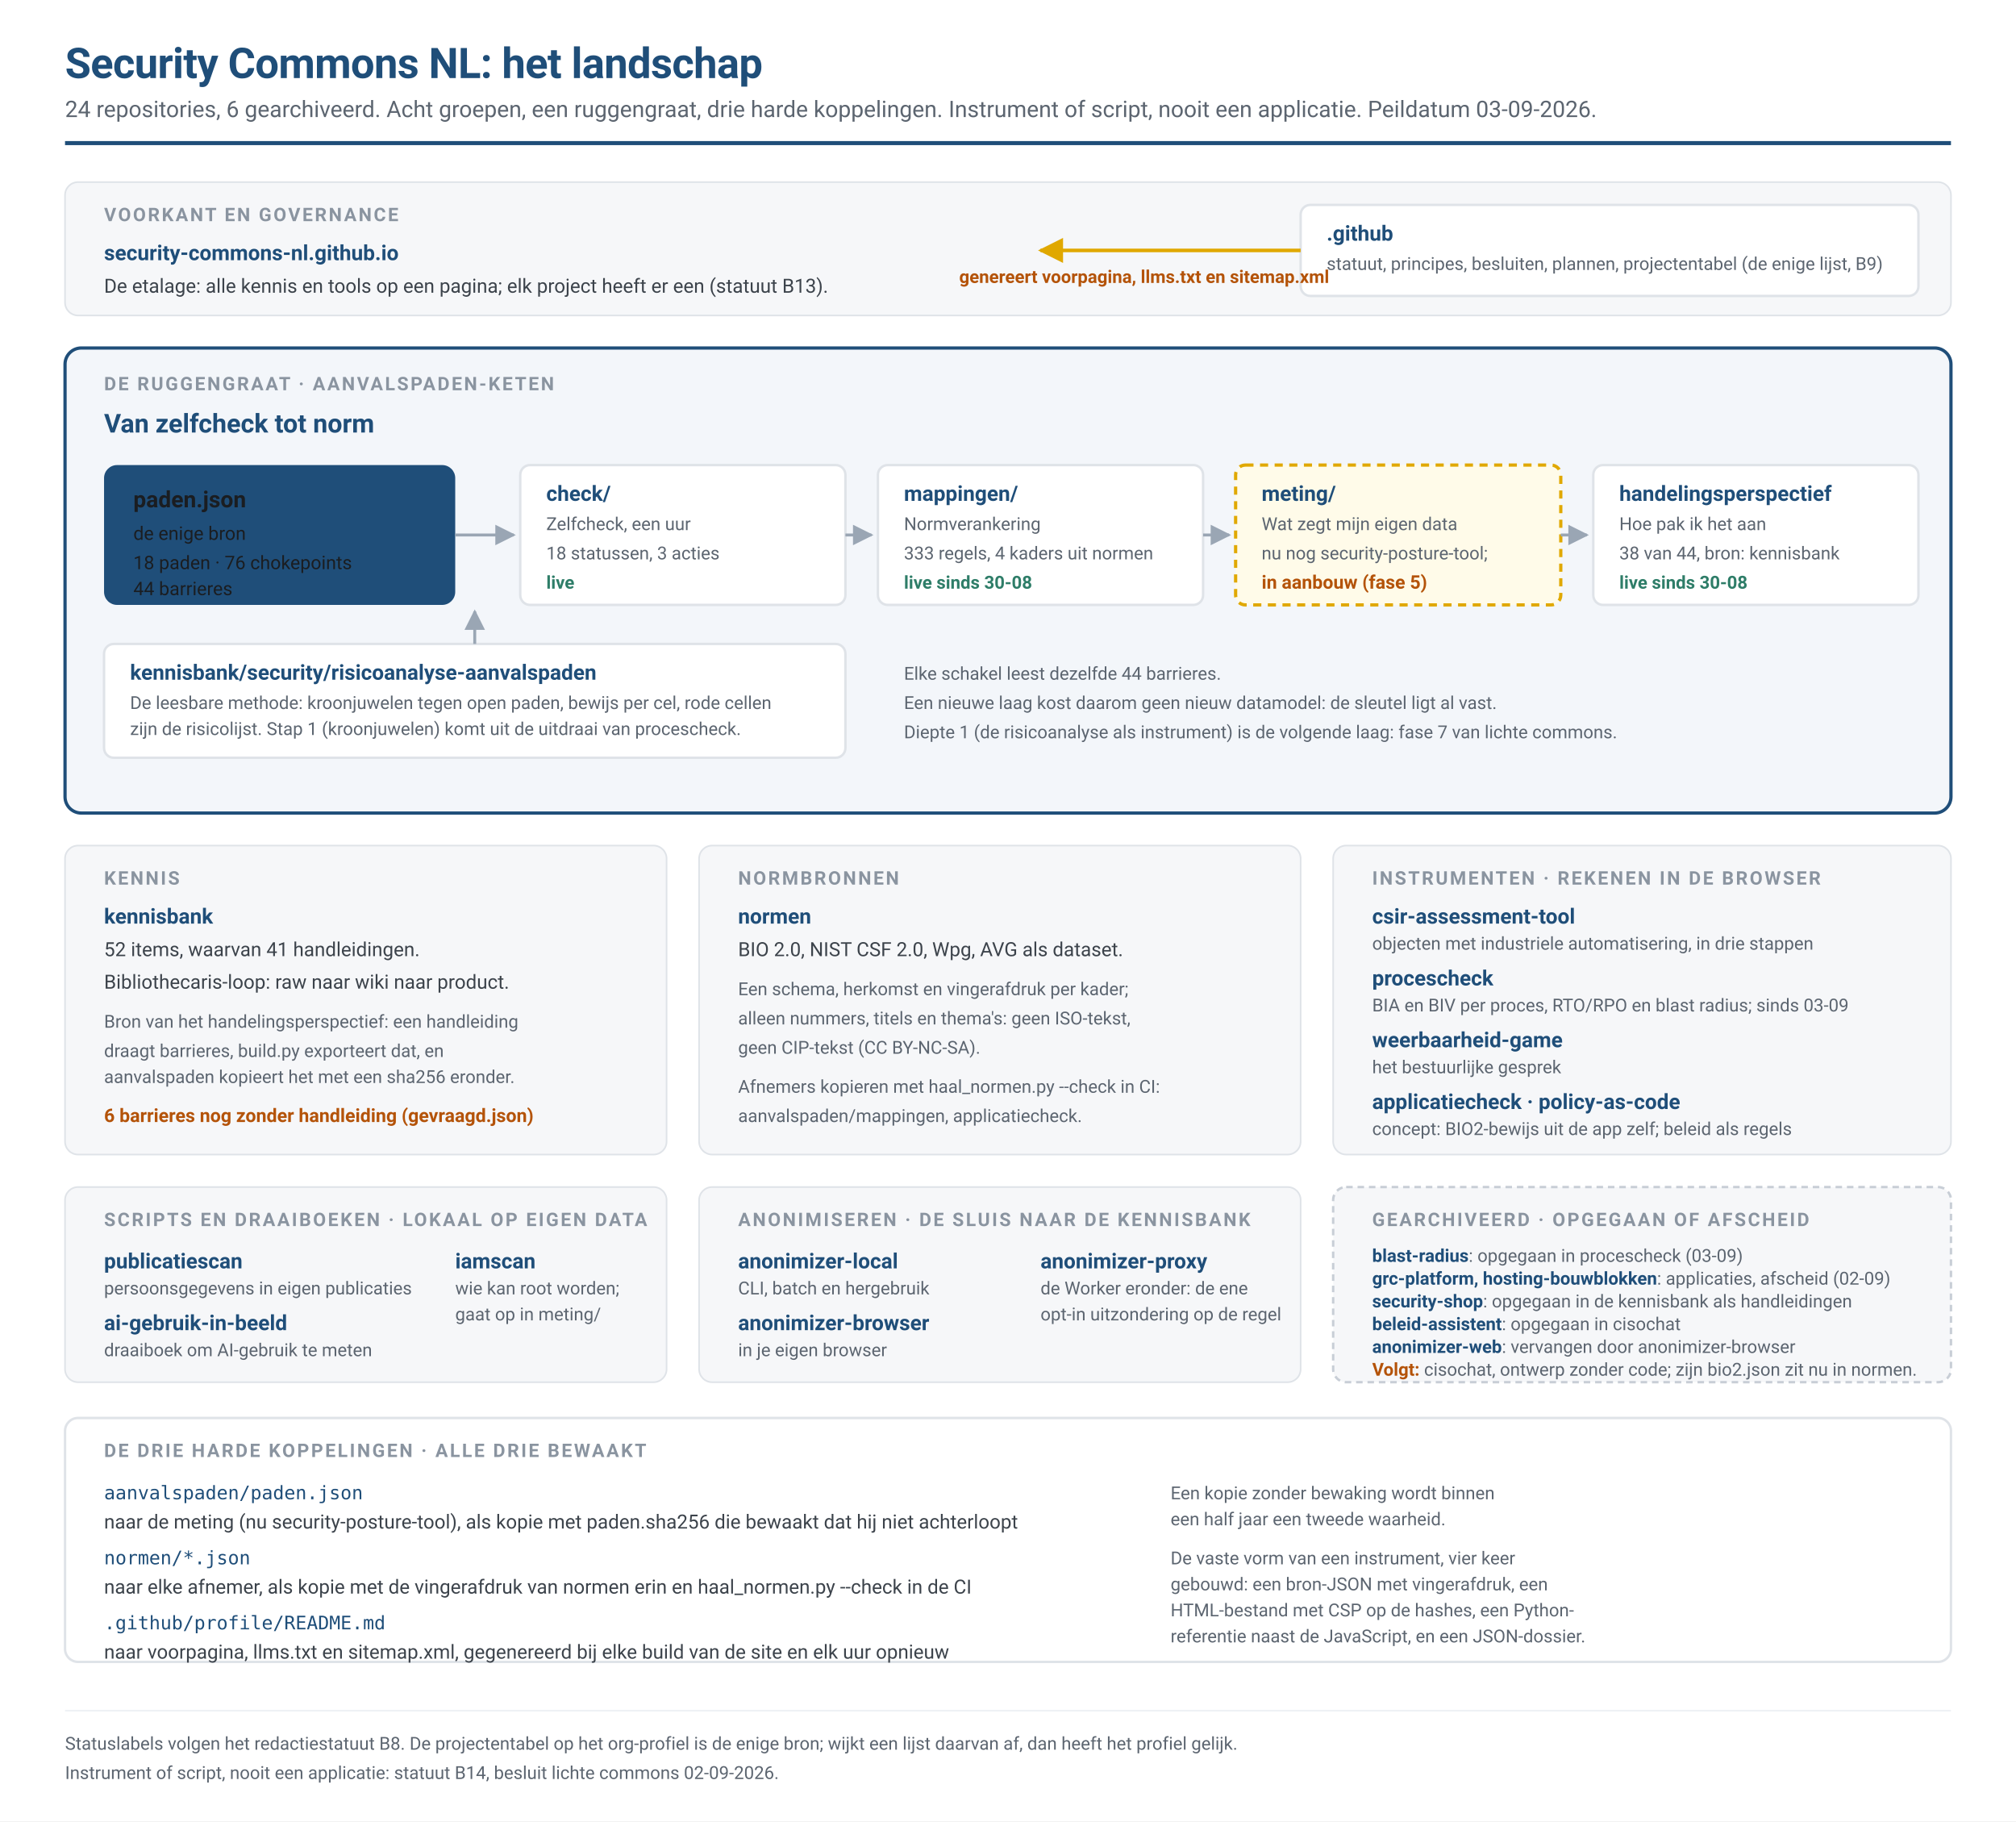
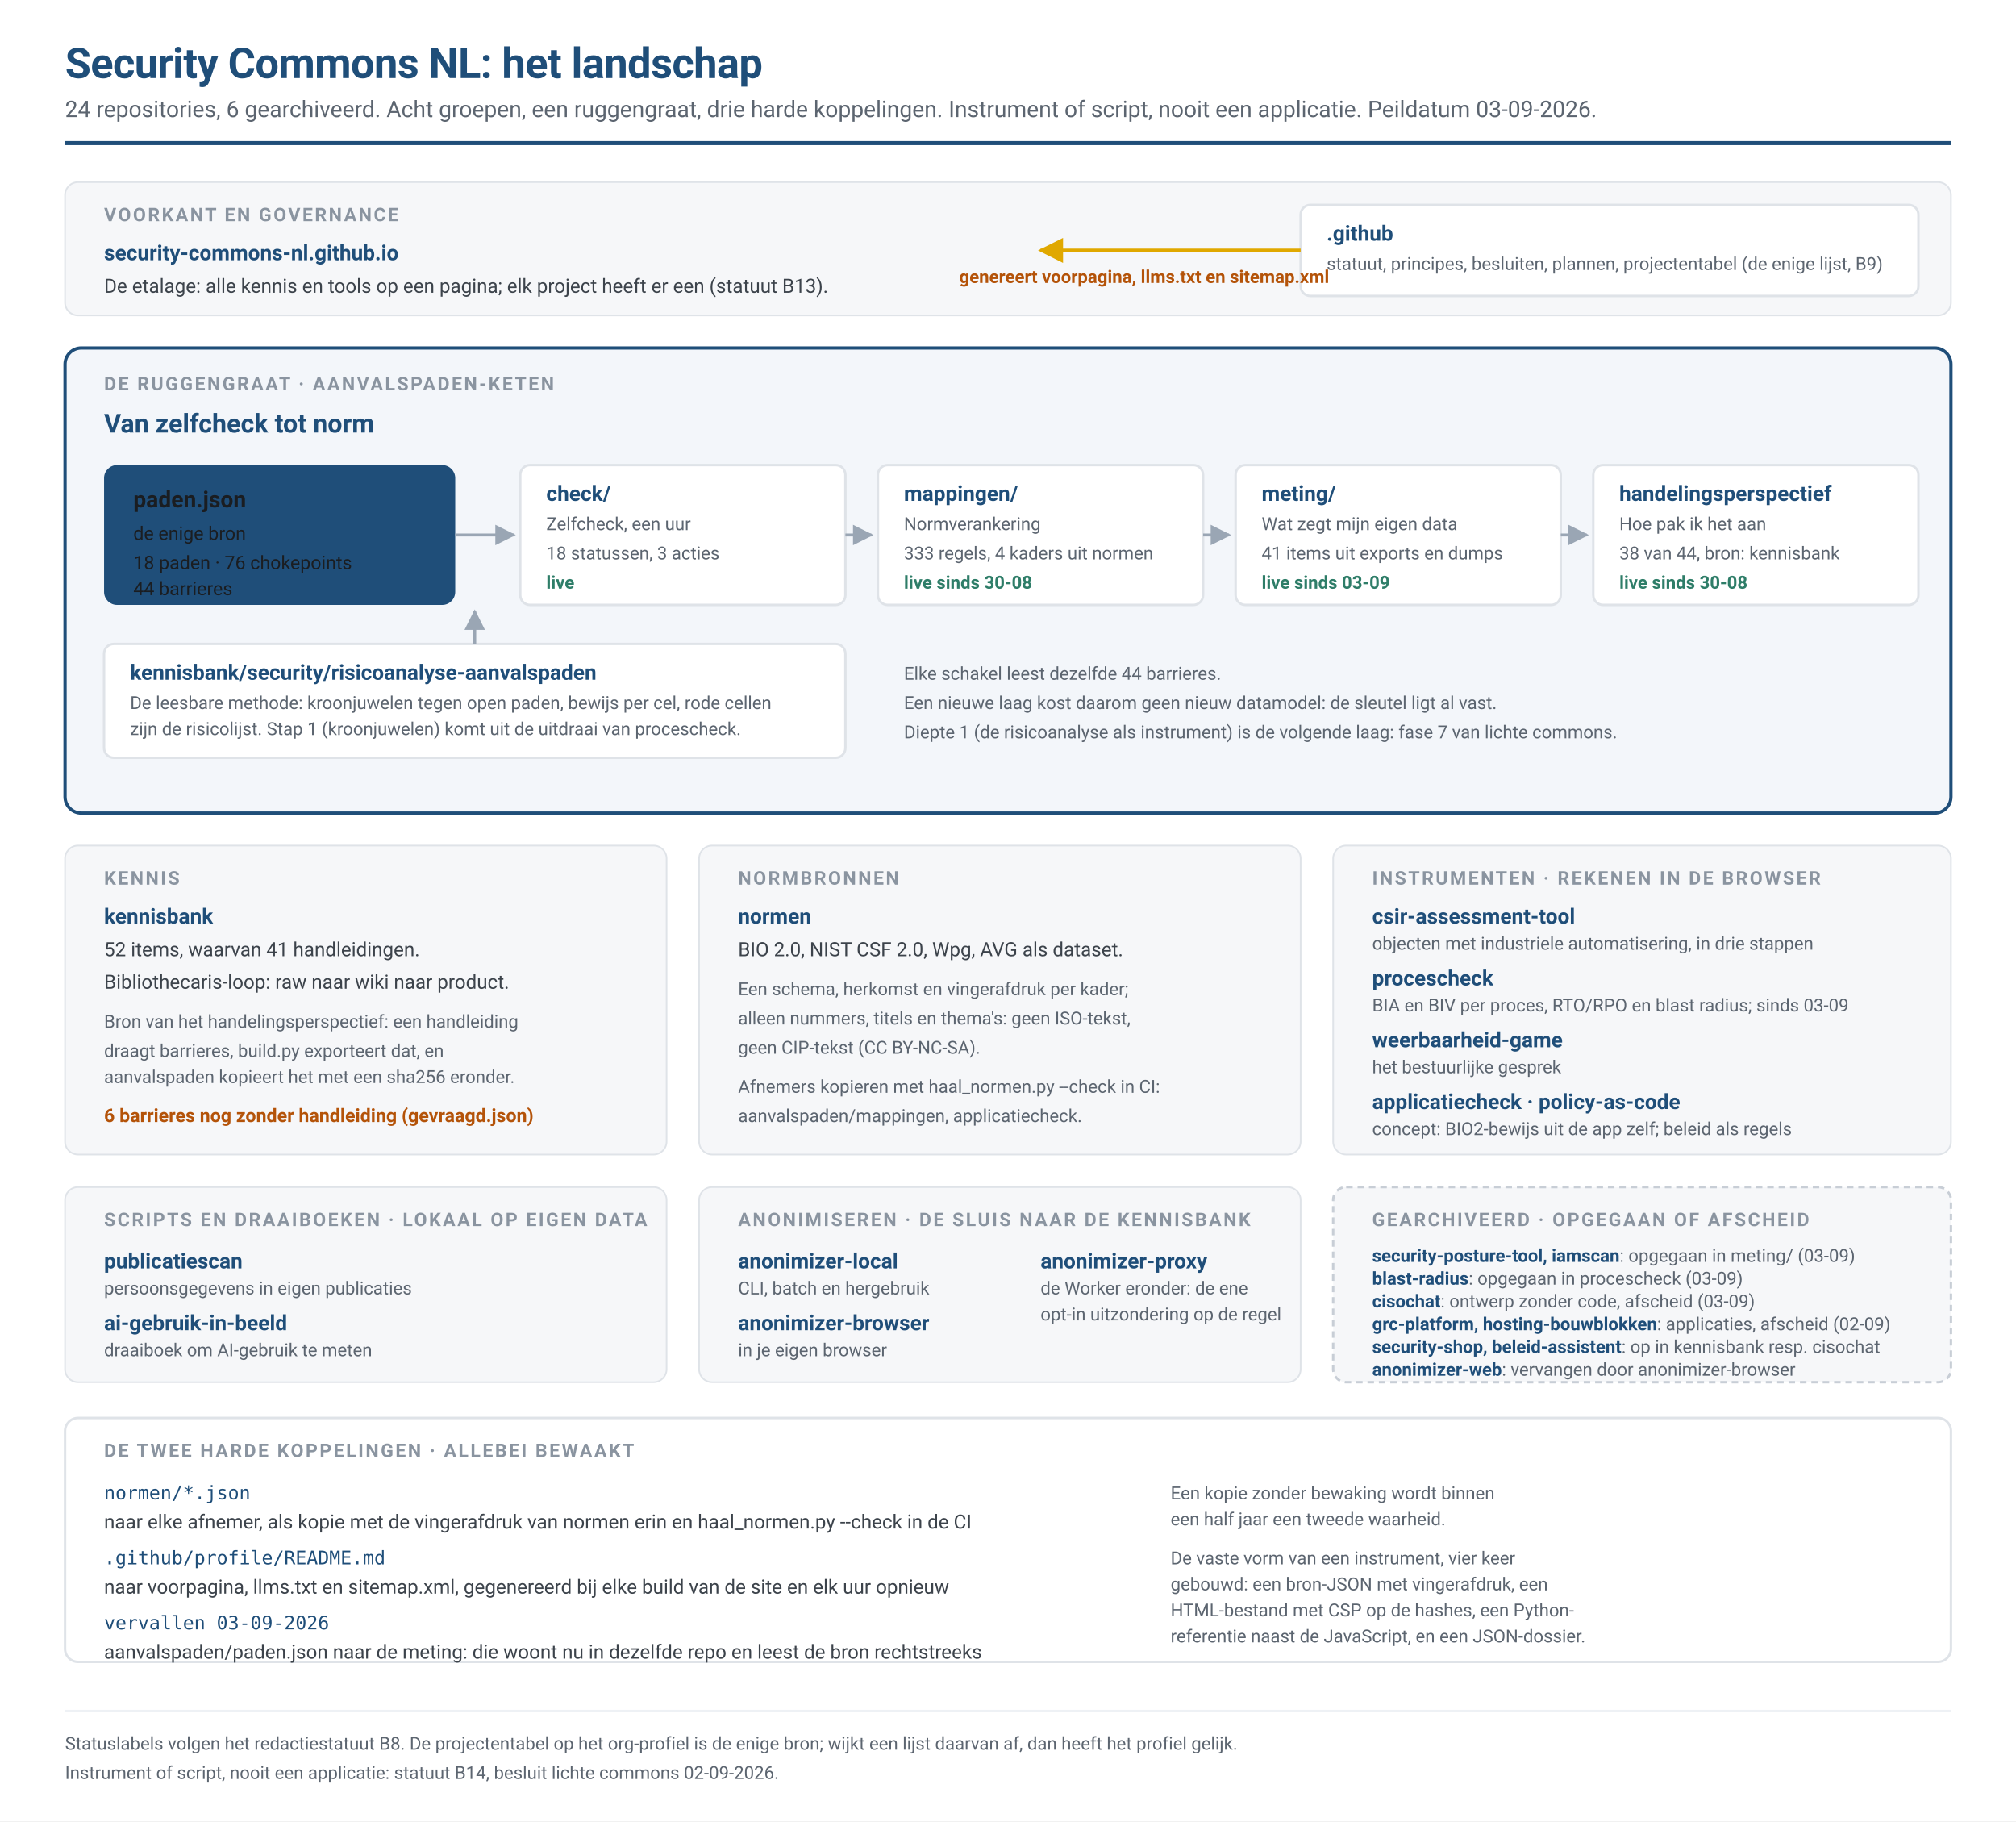
<svg xmlns="http://www.w3.org/2000/svg" viewBox="0 0 1240 1120" width="1240" height="1120" role="img" aria-labelledby="titel beschrijving">
  <defs>
    <style>
      .t      { font-family: -apple-system, BlinkMacSystemFont, "Segoe UI", Roboto, Arial, sans-serif; fill: #1a1d21; }
      .h1     { font-size: 26px; font-weight: 700; fill: #1f4e79; letter-spacing: -0.3px; }
      .sub    { font-size: 14px; fill: #5c6570; }
      .groep  { font-size: 11.5px; font-weight: 700; fill: #8a94a0; letter-spacing: 1.2px; }
      .kop    { font-size: 16px; font-weight: 700; fill: #1f4e79; }
      .repo   { font-size: 13px; font-weight: 600; fill: #1f4e79; }
      .lbl    { font-size: 12px; fill: #3c434b; }
      .klein  { font-size: 11px; fill: #5c6570; }
      .mono   { font-family: Consolas, "SF Mono", Menlo, monospace; font-size: 11.5px; fill: #1f4e79; }
      .stroom { font-size: 11px; font-weight: 600; fill: #b45309; }
      .nieuw  { font-size: 11.5px; font-weight: 700; fill: #b45309; }
      .live   { font-size: 11px; font-weight: 700; fill: #2e7d68; }
      .card   { fill: #ffffff; stroke: #dfe3e8; stroke-width: 1.5; }
      .strook { fill: #f6f7f9; stroke: #dfe3e8; stroke-width: 1; }
      .keten  { fill: #f3f6fa; stroke: #1f4e79; stroke-width: 2; }
      .bron   { fill: #1f4e79; }
      .gat    { fill: #fffbe9; stroke: #e0a800; stroke-width: 2; stroke-dasharray: 5 4; }
      .arch   { fill: #f6f7f9; stroke: #c8ced6; stroke-width: 1.5; stroke-dasharray: 4 3; }
      .lijn   { stroke: #9aa6b4; stroke-width: 1.8; fill: none; }
      .lijno  { stroke: #e0a800; stroke-width: 2.2; fill: none; }
    </style>
    <marker id="p" viewBox="0 0 10 10" refX="9" refY="5" markerWidth="7" markerHeight="7" orient="auto-start-reverse">
      <path d="M 0 0 L 10 5 L 0 10 z" fill="#9aa6b4" />
    </marker>
    <marker id="po" viewBox="0 0 10 10" refX="9" refY="5" markerWidth="7" markerHeight="7" orient="auto-start-reverse">
      <path d="M 0 0 L 10 5 L 0 10 z" fill="#e0a800" />
    </marker>
  </defs>
  <rect width="1240" height="1120" fill="#ffffff" />
  <text class="t h1" x="40" y="48">Security Commons NL: het landschap</text>
  <text class="t sub" x="40" y="72">24 repositories, 6 gearchiveerd. Acht groepen, een ruggengraat, drie harde koppelingen. Instrument of script, nooit een applicatie. Peildatum 03-09-2026.</text>
  <line x1="40" y1="88" x2="1200" y2="88" stroke="#1f4e79" stroke-width="2.5" />
  <rect class="strook" x="40" y="112" width="1160" height="82" rx="8" />
  <text class="t groep" x="64" y="136">VOORKANT EN GOVERNANCE</text>
  <text class="t repo" x="64" y="160">security-commons-nl.github.io</text>
  <text class="t lbl" x="64" y="180">De etalage: alle kennis en tools op een pagina; elk project heeft er een (statuut B13).</text>
  <rect class="card" x="800" y="126" width="380" height="56" rx="6" />
  <text class="t repo" x="816" y="148">.github</text>
  <text class="t klein" x="816" y="166">statuut, principes, besluiten, plannen, projectentabel (de enige lijst, B9)</text>
  <path class="lijno" d="M 800 154 L 640 154" marker-end="url(#po)" />
  <text class="t stroom" x="590" y="174">genereert voorpagina, llms.txt en sitemap.xml</text>
  <rect class="keten" x="40" y="214" width="1160" height="286" rx="10" />
  <text class="t groep" x="64" y="240">DE RUGGENGRAAT · AANVALSPADEN-KETEN</text>
  <text class="t kop" x="64" y="266">Van zelfcheck tot norm</text>
  <rect class="bron" x="64" y="286" width="216" height="86" rx="8" />
  <text class="t" x="82" y="312" font-size="14" font-weight="700" fill="#ffffff">paden.json</text>
  <text class="t" x="82" y="332" font-size="11.5" fill="#cfe0ef">de enige bron</text>
  <text class="t" x="82" y="350" font-size="11.5" fill="#cfe0ef">18 paden · 76 chokepoints</text>
  <text class="t" x="82" y="366" font-size="11.5" fill="#cfe0ef">44 barrieres</text>
  <rect class="card" x="320" y="286" width="200" height="86" rx="6" />
  <text class="t repo" x="336" y="308">check/</text>
  <text class="t klein" x="336" y="326">Zelfcheck, een uur</text>
  <text class="t klein" x="336" y="344">18 statussen, 3 acties</text>
  <text class="t live" x="336" y="362">live</text>
  <rect class="card" x="540" y="286" width="200" height="86" rx="6" />
  <text class="t repo" x="556" y="308">mappingen/</text>
  <text class="t klein" x="556" y="326">Normverankering</text>
  <text class="t klein" x="556" y="344">333 regels, 4 kaders uit normen</text>
  <text class="t live" x="556" y="362">live sinds 30-08</text>
-   <rect class="gat" x="760" y="286" width="200" height="86" rx="6" />
+   <rect class="card" x="760" y="286" width="200" height="86" rx="6" />
  <text class="t repo" x="776" y="308">meting/</text>
  <text class="t klein" x="776" y="326">Wat zegt mijn eigen data</text>
-   <text class="t klein" x="776" y="344">nu nog security-posture-tool;</text>
-   <text class="t nieuw" x="776" y="362">in aanbouw (fase 5)</text>
+   <text class="t klein" x="776" y="344">41 items uit exports en dumps</text>
+   <text class="t live" x="776" y="362">live sinds 03-09</text>
  <rect class="card" x="980" y="286" width="200" height="86" rx="6" />
  <text class="t repo" x="996" y="308">handelingsperspectief</text>
  <text class="t klein" x="996" y="326">Hoe pak ik het aan</text>
  <text class="t klein" x="996" y="344">38 van 44, bron: kennisbank</text>
  <text class="t live" x="996" y="362">live sinds 30-08</text>
  <path class="lijn" d="M 280 329 L 316 329" marker-end="url(#p)" />
  <path class="lijn" d="M 520 329 L 536 329" marker-end="url(#p)" />
  <path class="lijn" d="M 740 329 L 756 329" marker-end="url(#p)" />
  <path class="lijn" d="M 960 329 L 976 329" marker-end="url(#p)" />
  <rect class="card" x="64" y="396" width="456" height="70" rx="6" />
  <text class="t repo" x="80" y="418">kennisbank/security/risicoanalyse-aanvalspaden</text>
  <text class="t klein" x="80" y="436">De leesbare methode: kroonjuwelen tegen open paden, bewijs per cel, rode cellen</text>
  <text class="t klein" x="80" y="452">zijn de risicolijst. Stap 1 (kroonjuwelen) komt uit de uitdraai van procescheck.</text>
  <path class="lijn" d="M 292 396 L 292 376" marker-end="url(#p)" />
  <text class="t klein" x="556" y="418">Elke schakel leest dezelfde 44 barrieres.</text>
  <text class="t klein" x="556" y="436">Een nieuwe laag kost daarom geen nieuw datamodel: de sleutel ligt al vast.</text>
  <text class="t klein" x="556" y="454">Diepte 1 (de risicoanalyse als instrument) is de volgende laag: fase 7 van lichte commons.</text>
  <rect class="strook" x="40" y="520" width="370" height="190" rx="8" />
  <text class="t groep" x="64" y="544">KENNIS</text>
  <text class="t repo" x="64" y="568">kennisbank</text>
  <text class="t lbl" x="64" y="588">52 items, waarvan 41 handleidingen.</text>
  <text class="t lbl" x="64" y="608">Bibliothecaris-loop: raw naar wiki naar product.</text>
  <text class="t klein" x="64" y="632">Bron van het handelingsperspectief: een handleiding</text>
  <text class="t klein" x="64" y="650">draagt barrieres, build.py exporteert dat, en</text>
  <text class="t klein" x="64" y="666">aanvalspaden kopieert het met een sha256 eronder.</text>
  <text class="t nieuw" x="64" y="690">6 barrieres nog zonder handleiding (gevraagd.json)</text>
  <rect class="strook" x="430" y="520" width="370" height="190" rx="8" />
  <text class="t groep" x="454" y="544">NORMBRONNEN</text>
  <text class="t repo" x="454" y="568">normen</text>
  <text class="t lbl" x="454" y="588">BIO 2.0, NIST CSF 2.0, Wpg, AVG als dataset.</text>
  <text class="t klein" x="454" y="612">Een schema, herkomst en vingerafdruk per kader;</text>
  <text class="t klein" x="454" y="630">alleen nummers, titels en thema's: geen ISO-tekst,</text>
  <text class="t klein" x="454" y="648">geen CIP-tekst (CC BY-NC-SA).</text>
  <text class="t klein" x="454" y="672">Afnemers kopieren met haal_normen.py --check in CI:</text>
  <text class="t klein" x="454" y="690">aanvalspaden/mappingen, applicatiecheck.</text>
  <rect class="strook" x="820" y="520" width="380" height="190" rx="8" />
  <text class="t groep" x="844" y="544">INSTRUMENTEN · REKENEN IN DE BROWSER</text>
  <text class="t repo" x="844" y="568">csir-assessment-tool</text>
  <text class="t klein" x="844" y="584">objecten met industriele automatisering, in drie stappen</text>
  <text class="t repo" x="844" y="606">procescheck</text>
  <text class="t klein" x="844" y="622">BIA en BIV per proces, RTO/RPO en blast radius; sinds 03-09</text>
  <text class="t repo" x="844" y="644">weerbaarheid-game</text>
  <text class="t klein" x="844" y="660">het bestuurlijke gesprek</text>
  <text class="t repo" x="844" y="682">applicatiecheck · policy-as-code</text>
  <text class="t klein" x="844" y="698">concept: BIO2-bewijs uit de app zelf; beleid als regels</text>
  <rect class="strook" x="40" y="730" width="370" height="120" rx="8" />
  <text class="t groep" x="64" y="754">SCRIPTS EN DRAAIBOEKEN · LOKAAL OP EIGEN DATA</text>
  <text class="t repo" x="64" y="780">publicatiescan</text>
  <text class="t klein" x="64" y="796">persoonsgegevens in eigen publicaties</text>
  <text class="t repo" x="64" y="818">ai-gebruik-in-beeld</text>
  <text class="t klein" x="64" y="834">draaiboek om AI-gebruik te meten</text>
-   <text class="t repo" x="280" y="780">iamscan</text>
-   <text class="t klein" x="280" y="796">wie kan root worden;</text>
-   <text class="t klein" x="280" y="812">gaat op in meting/</text>
  <rect class="strook" x="430" y="730" width="370" height="120" rx="8" />
  <text class="t groep" x="454" y="754">ANONIMISEREN · DE SLUIS NAAR DE KENNISBANK</text>
  <text class="t repo" x="454" y="780">anonimizer-local</text>
  <text class="t klein" x="454" y="796">CLI, batch en hergebruik</text>
  <text class="t repo" x="454" y="818">anonimizer-browser</text>
  <text class="t klein" x="454" y="834">in je eigen browser</text>
  <text class="t repo" x="640" y="780">anonimizer-proxy</text>
  <text class="t klein" x="640" y="796">de Worker eronder: de ene</text>
  <text class="t klein" x="640" y="812">opt-in uitzondering op de regel</text>
  <rect class="arch" x="820" y="730" width="380" height="120" rx="8" />
  <text class="t groep" x="844" y="754">GEARCHIVEERD · OPGEGAAN OF AFSCHEID</text>
  <text class="t klein" x="844" y="776">
+     <tspan font-weight="600" fill="#1f4e79">security-posture-tool, iamscan</tspan>: opgegaan in meting/ (03-09)</text>
+   <text class="t klein" x="844" y="790">
    <tspan font-weight="600" fill="#1f4e79">blast-radius</tspan>: opgegaan in procescheck (03-09)</text>
-   <text class="t klein" x="844" y="790">
+   <text class="t klein" x="844" y="804">
+     <tspan font-weight="600" fill="#1f4e79">cisochat</tspan>: ontwerp zonder code, afscheid (03-09)</text>
+   <text class="t klein" x="844" y="818">
    <tspan font-weight="600" fill="#1f4e79">grc-platform, hosting-bouwblokken</tspan>: applicaties, afscheid (02-09)</text>
-   <text class="t klein" x="844" y="804">
-     <tspan font-weight="600" fill="#1f4e79">security-shop</tspan>: opgegaan in de kennisbank als handleidingen</text>
-   <text class="t klein" x="844" y="818">
-     <tspan font-weight="600" fill="#1f4e79">beleid-assistent</tspan>: opgegaan in cisochat</text>
  <text class="t klein" x="844" y="832">
+     <tspan font-weight="600" fill="#1f4e79">security-shop, beleid-assistent</tspan>: op in kennisbank resp. cisochat</text>
+   <text class="t klein" x="844" y="846">
    <tspan font-weight="600" fill="#1f4e79">anonimizer-web</tspan>: vervangen door anonimizer-browser</text>
-   <text class="t klein" x="844" y="846">
-     <tspan font-weight="600" fill="#b45309">Volgt:</tspan> cisochat, ontwerp zonder code; zijn bio2.json zit nu in normen.</text>
  <rect class="card" x="40" y="872" width="1160" height="150" rx="8" />
-   <text class="t groep" x="64" y="896">DE DRIE HARDE KOPPELINGEN · ALLE DRIE BEWAAKT</text>
-   <text class="t mono" x="64" y="922">aanvalspaden/paden.json</text>
-   <text class="t lbl" x="64" y="940">naar de meting (nu security-posture-tool), als kopie met paden.sha256 die bewaakt dat hij niet achterloopt</text>
-   <text class="t mono" x="64" y="962">normen/*.json</text>
-   <text class="t lbl" x="64" y="980">naar elke afnemer, als kopie met de vingerafdruk van normen erin en haal_normen.py --check in de CI</text>
-   <text class="t mono" x="64" y="1002">.github/profile/README.md</text>
-   <text class="t lbl" x="64" y="1020">naar voorpagina, llms.txt en sitemap.xml, gegenereerd bij elke build van de site en elk uur opnieuw</text>
+   <text class="t groep" x="64" y="896">DE TWEE HARDE KOPPELINGEN · ALLEBEI BEWAAKT</text>
+   <text class="t mono" x="64" y="922">normen/*.json</text>
+   <text class="t lbl" x="64" y="940">naar elke afnemer, als kopie met de vingerafdruk van normen erin en haal_normen.py --check in de CI</text>
+   <text class="t mono" x="64" y="962">.github/profile/README.md</text>
+   <text class="t lbl" x="64" y="980">naar voorpagina, llms.txt en sitemap.xml, gegenereerd bij elke build van de site en elk uur opnieuw</text>
+   <text class="t mono" x="64" y="1002">vervallen 03-09-2026</text>
+   <text class="t lbl" x="64" y="1020">aanvalspaden/paden.json naar de meting: die woont nu in dezelfde repo en leest de bron rechtstreeks</text>
  <text class="t klein" x="720" y="922">Een kopie zonder bewaking wordt binnen</text>
  <text class="t klein" x="720" y="938">een half jaar een tweede waarheid.</text>
  <text class="t klein" x="720" y="962">De vaste vorm van een instrument, vier keer</text>
  <text class="t klein" x="720" y="978">gebouwd: een bron-JSON met vingerafdruk, een</text>
  <text class="t klein" x="720" y="994">HTML-bestand met CSP op de hashes, een Python-</text>
  <text class="t klein" x="720" y="1010">referentie naast de JavaScript, en een JSON-dossier.</text>
  <line x1="40" y1="1052" x2="1200" y2="1052" stroke="#eef1f5" stroke-width="1" />
  <text class="t klein" x="40" y="1076">Statuslabels volgen het redactiestatuut B8. De projectentabel op het org-profiel is de enige bron; wijkt een lijst daarvan af, dan heeft het profiel gelijk.</text>
  <text class="t klein" x="40" y="1094">Instrument of script, nooit een applicatie: statuut B14, besluit lichte commons 02-09-2026.</text>
</svg>
